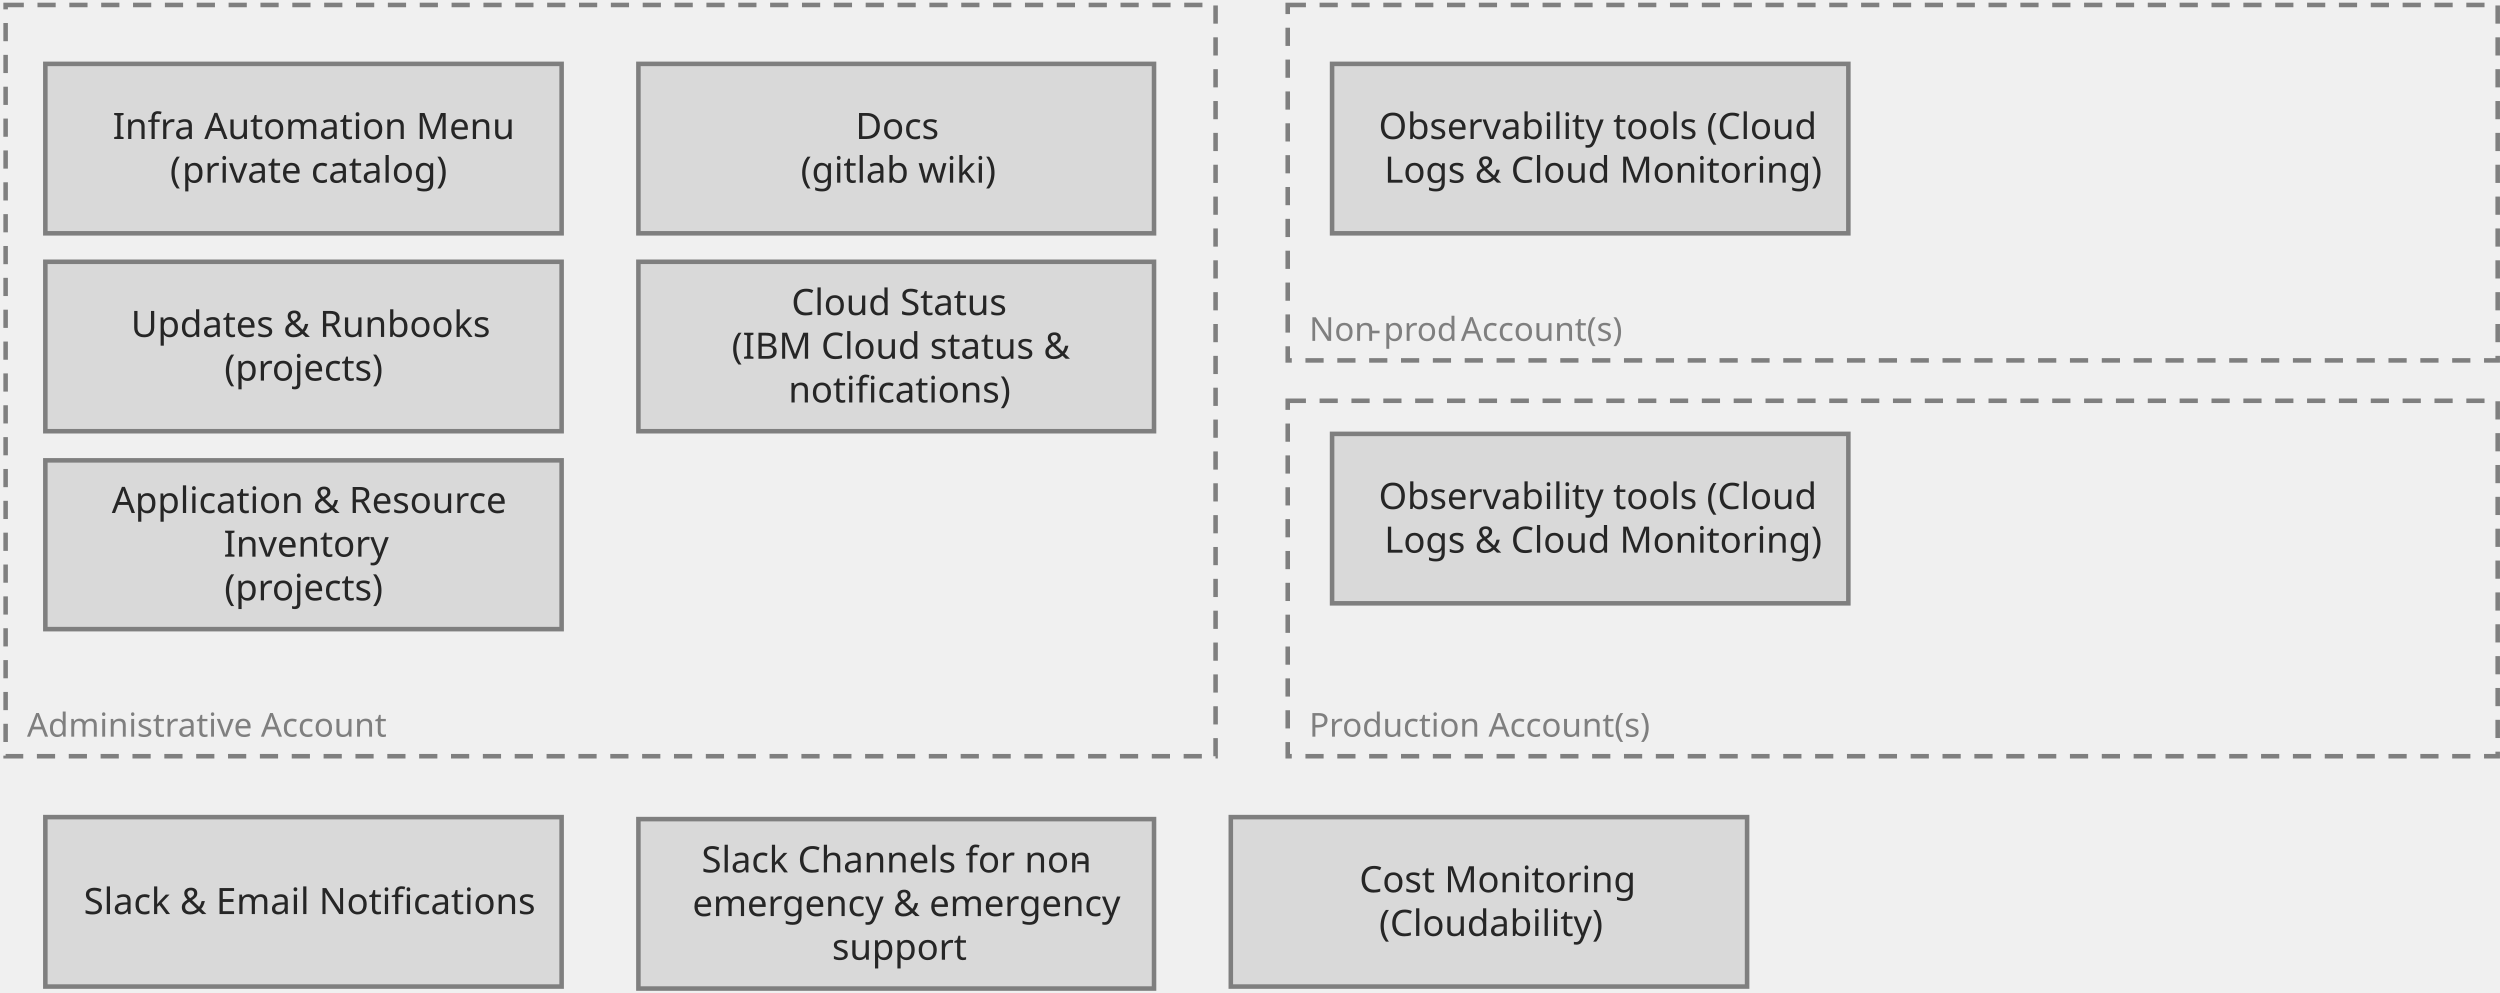
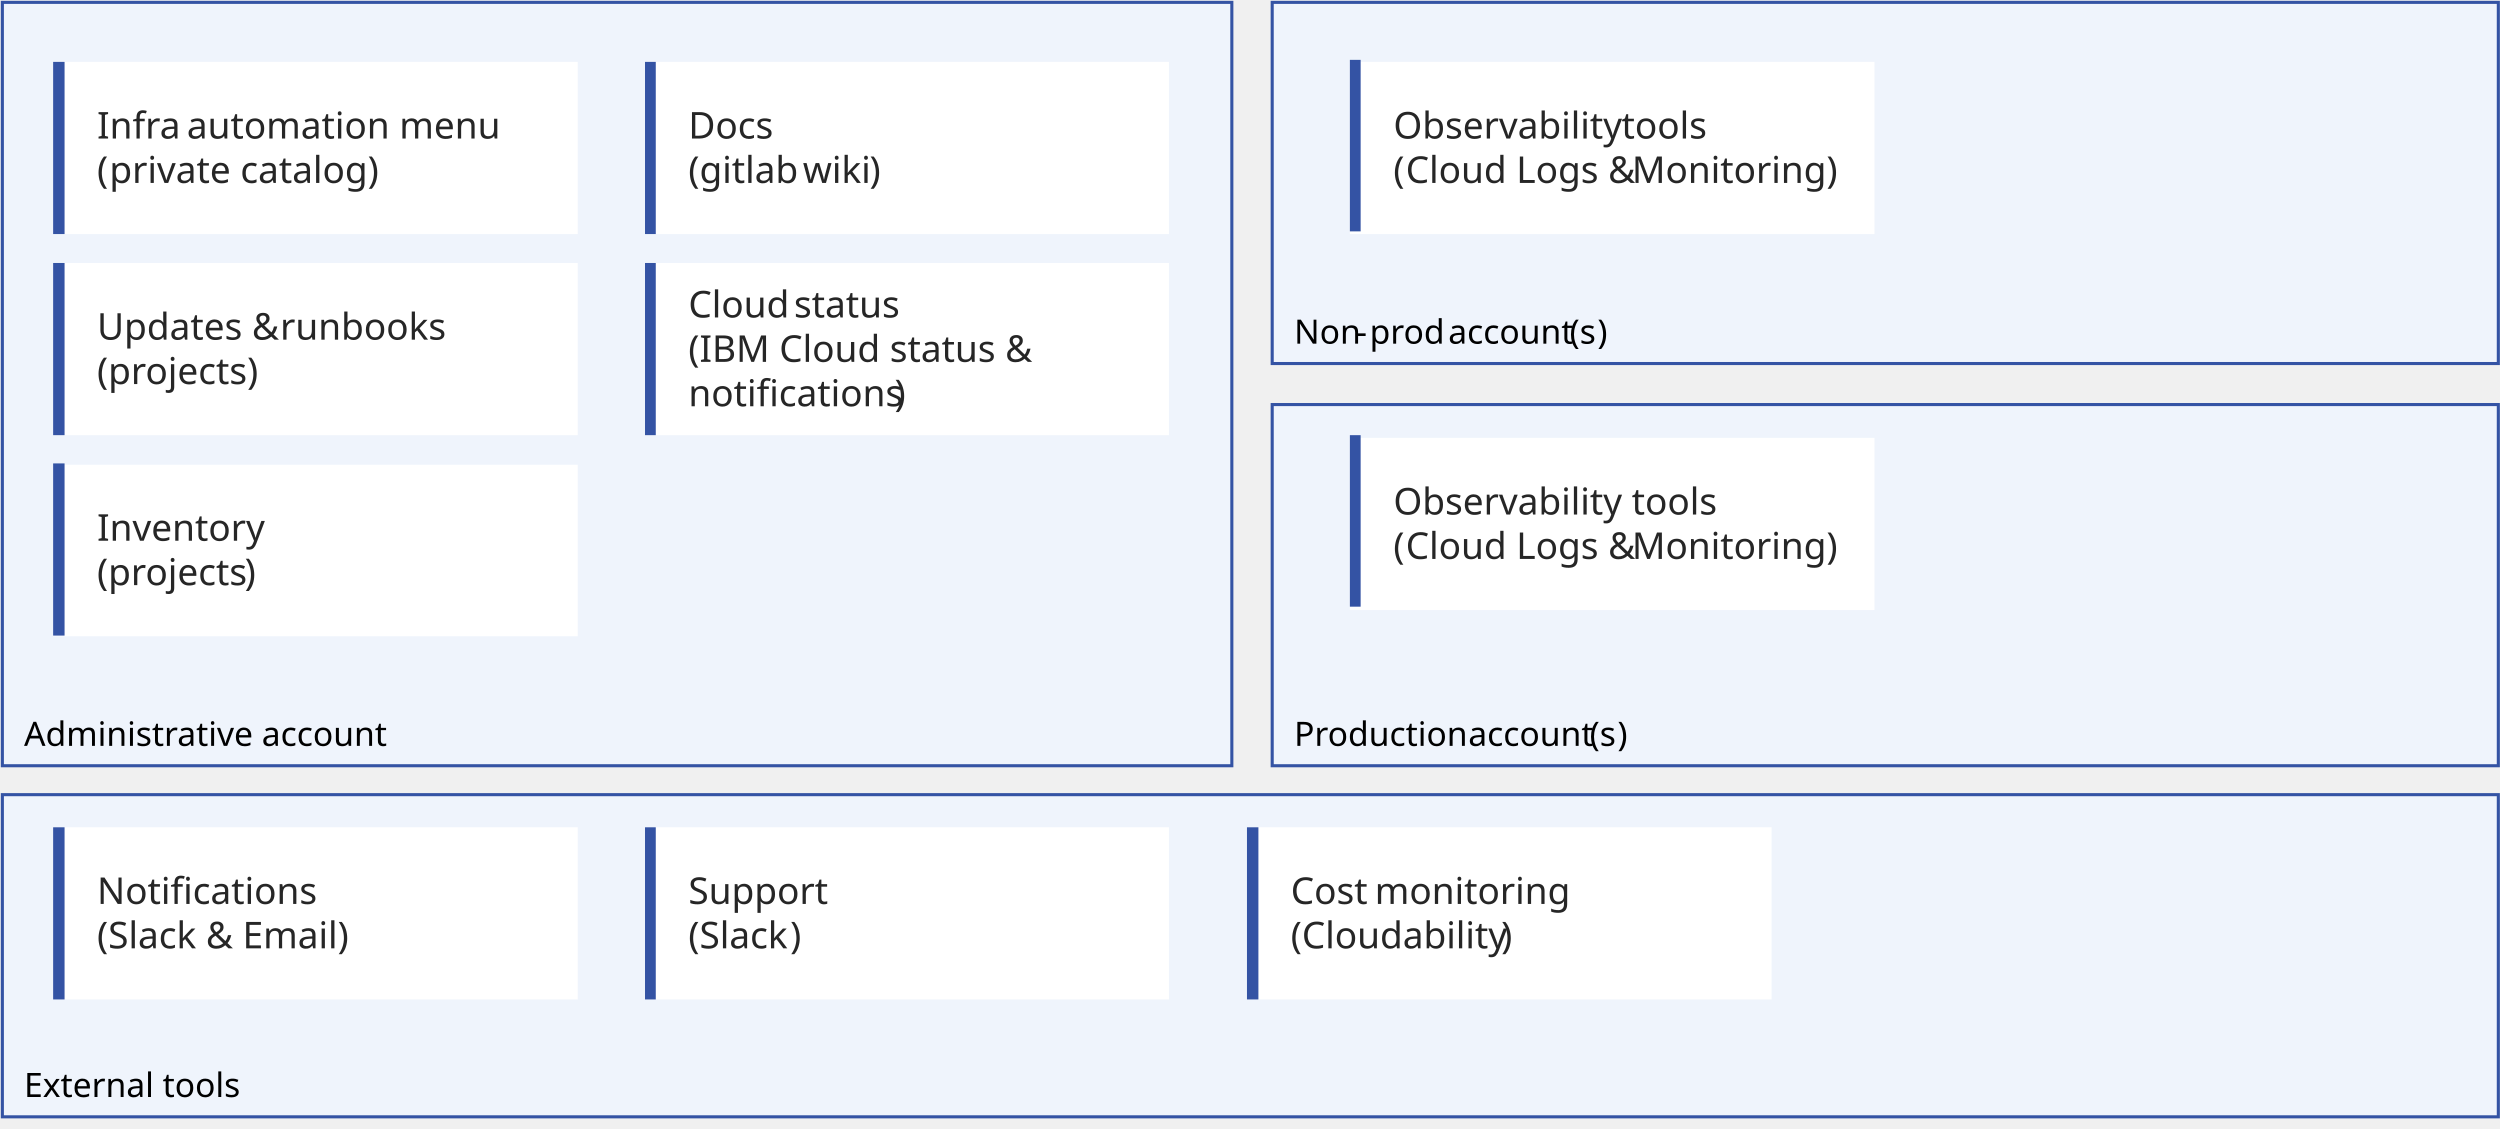
- <svg xmlns="http://www.w3.org/2000/svg" width="3777" height="1499" xml:space="preserve" overflow="hidden">
-   <g transform="translate(-242 -678)">
+ <svg xmlns="http://www.w3.org/2000/svg" width="3717" height="1678" xml:space="preserve" overflow="hidden">
+   <g transform="translate(-247 -682)">
    <g>
-       <rect x="310.5" y="774.5" width="780" height="256" stroke="#7F7F7F" stroke-width="6.875" stroke-linecap="butt" stroke-linejoin="miter" stroke-miterlimit="8" stroke-opacity="1" fill="#D9D9D9" fill-opacity="1" />
-       <text fill="#262626" fill-opacity="1" font-family="IBM Plex Sans,IBM Plex Sans_MSFontService,sans-serif" font-style="normal" font-variant="normal" font-weight="400" font-stretch="normal" font-size="55" text-anchor="start" direction="ltr" writing-mode="lr-tb" unicode-bidi="normal" text-decoration="none" transform="matrix(1 0 0 1 412.299 888)">Infra Automation Menu </text>
-       <text fill="#262626" fill-opacity="1" font-family="IBM Plex Sans,IBM Plex Sans_MSFontService,sans-serif" font-style="normal" font-variant="normal" font-weight="400" font-stretch="normal" font-size="55" text-anchor="start" direction="ltr" writing-mode="lr-tb" unicode-bidi="normal" text-decoration="none" transform="matrix(1 0 0 1 498.809 954)">(</text>
-       <text fill="#262626" fill-opacity="1" font-family="IBM Plex Sans,IBM Plex Sans_MSFontService,sans-serif" font-style="normal" font-variant="normal" font-weight="400" font-stretch="normal" font-size="55" text-anchor="start" direction="ltr" writing-mode="lr-tb" unicode-bidi="normal" text-decoration="none" transform="matrix(1 0 0 1 517.143 954)">private catalog)</text>
-       <rect x="310.5" y="1073.5" width="780" height="256" stroke="#7F7F7F" stroke-width="6.875" stroke-linecap="butt" stroke-linejoin="miter" stroke-miterlimit="8" stroke-opacity="1" fill="#D9D9D9" fill-opacity="1" />
-       <text fill="#262626" fill-opacity="1" font-family="IBM Plex Sans,IBM Plex Sans_MSFontService,sans-serif" font-style="normal" font-variant="normal" font-weight="400" font-stretch="normal" font-size="55" text-anchor="start" direction="ltr" writing-mode="lr-tb" unicode-bidi="normal" text-decoration="none" transform="matrix(1 0 0 1 439.799 1187)">Updates &amp; Runbooks </text>
-       <text fill="#262626" fill-opacity="1" font-family="IBM Plex Sans,IBM Plex Sans_MSFontService,sans-serif" font-style="normal" font-variant="normal" font-weight="400" font-stretch="normal" font-size="55" text-anchor="start" direction="ltr" writing-mode="lr-tb" unicode-bidi="normal" text-decoration="none" transform="matrix(1 0 0 1 581.011 1253)">(projects) </text>
-       <rect x="310.5" y="1912.5" width="780" height="256" stroke="#7F7F7F" stroke-width="6.875" stroke-linecap="butt" stroke-linejoin="miter" stroke-miterlimit="8" stroke-opacity="1" fill="#D9D9D9" fill-opacity="1" />
-       <text fill="#262626" fill-opacity="1" font-family="IBM Plex Sans,IBM Plex Sans_MSFontService,sans-serif" font-style="normal" font-variant="normal" font-weight="400" font-stretch="normal" font-size="55" text-anchor="start" direction="ltr" writing-mode="lr-tb" unicode-bidi="normal" text-decoration="none" transform="matrix(1 0 0 1 368.471 2059)">Slack &amp; Email Notifications</text>
-       <rect x="1206.5" y="1915.5" width="779" height="256" stroke="#7F7F7F" stroke-width="6.875" stroke-linecap="butt" stroke-linejoin="miter" stroke-miterlimit="8" stroke-opacity="1" fill="#D9D9D9" fill-opacity="1" />
-       <text fill="#262626" fill-opacity="1" font-family="IBM Plex Sans,IBM Plex Sans_MSFontService,sans-serif" font-style="normal" font-variant="normal" font-weight="400" font-stretch="normal" font-size="55" text-anchor="start" direction="ltr" writing-mode="lr-tb" unicode-bidi="normal" text-decoration="none" transform="matrix(1 0 0 1 1301.89 1996)">Slack Channels for non</text>
-       <text fill="#262626" fill-opacity="1" font-family="IBM Plex Sans,IBM Plex Sans_MSFontService,sans-serif" font-style="normal" font-variant="normal" font-weight="400" font-stretch="normal" font-size="55" text-anchor="start" direction="ltr" writing-mode="lr-tb" unicode-bidi="normal" text-decoration="none" transform="matrix(1 0 0 1 1867.36 1996)">-</text>
-       <text fill="#262626" fill-opacity="1" font-family="IBM Plex Sans,IBM Plex Sans_MSFontService,sans-serif" font-style="normal" font-variant="normal" font-weight="400" font-stretch="normal" font-size="55" text-anchor="start" direction="ltr" writing-mode="lr-tb" unicode-bidi="normal" text-decoration="none" transform="matrix(1 0 0 1 1288.14 2062)">emergency &amp; emergency </text>
-       <text fill="#262626" fill-opacity="1" font-family="IBM Plex Sans,IBM Plex Sans_MSFontService,sans-serif" font-style="normal" font-variant="normal" font-weight="400" font-stretch="normal" font-size="55" text-anchor="start" direction="ltr" writing-mode="lr-tb" unicode-bidi="normal" text-decoration="none" transform="matrix(1 0 0 1 1498.97 2128)">support</text>
-       <rect x="1206.5" y="774.5" width="779" height="256" stroke="#7F7F7F" stroke-width="6.875" stroke-linecap="butt" stroke-linejoin="miter" stroke-miterlimit="8" stroke-opacity="1" fill="#D9D9D9" fill-opacity="1" />
-       <text fill="#262626" fill-opacity="1" font-family="IBM Plex Sans,IBM Plex Sans_MSFontService,sans-serif" font-style="normal" font-variant="normal" font-weight="400" font-stretch="normal" font-size="55" text-anchor="start" direction="ltr" writing-mode="lr-tb" unicode-bidi="normal" text-decoration="none" transform="matrix(1 0 0 1 1534.48 888)">Docs </text>
-       <text fill="#262626" fill-opacity="1" font-family="IBM Plex Sans,IBM Plex Sans_MSFontService,sans-serif" font-style="normal" font-variant="normal" font-weight="400" font-stretch="normal" font-size="55" text-anchor="start" direction="ltr" writing-mode="lr-tb" unicode-bidi="normal" text-decoration="none" transform="matrix(1 0 0 1 1451.71 954)">(gitlab wiki)</text>
-       <rect x="2254.5" y="774.5" width="780" height="256" stroke="#7F7F7F" stroke-width="6.875" stroke-linecap="butt" stroke-linejoin="miter" stroke-miterlimit="8" stroke-opacity="1" fill="#D9D9D9" fill-opacity="1" />
-       <text fill="#262626" fill-opacity="1" font-family="IBM Plex Sans,IBM Plex Sans_MSFontService,sans-serif" font-style="normal" font-variant="normal" font-weight="400" font-stretch="normal" font-size="55" text-anchor="start" direction="ltr" writing-mode="lr-tb" unicode-bidi="normal" text-decoration="none" transform="matrix(1 0 0 1 2324.89 888)">Observability tools (Cloud </text>
-       <text fill="#262626" fill-opacity="1" font-family="IBM Plex Sans,IBM Plex Sans_MSFontService,sans-serif" font-style="normal" font-variant="normal" font-weight="400" font-stretch="normal" font-size="55" text-anchor="start" direction="ltr" writing-mode="lr-tb" unicode-bidi="normal" text-decoration="none" transform="matrix(1 0 0 1 2333.49 954)">Logs &amp; Cloud Monitoring)</text>
-       <rect x="250.5" y="685.5" width="1828" height="1135" stroke="#7F7F7F" stroke-width="6.875" stroke-linecap="butt" stroke-linejoin="miter" stroke-miterlimit="8" stroke-dasharray="27.5 20.625" stroke-opacity="1" fill="none" />
-       <text fill="#7F7F7F" fill-opacity="1" font-family="IBM Plex Sans,IBM Plex Sans_MSFontService,sans-serif" font-style="normal" font-variant="normal" font-weight="400" font-stretch="normal" font-size="50" text-anchor="start" direction="ltr" writing-mode="lr-tb" unicode-bidi="normal" text-decoration="none" transform="matrix(1 0 0 1 282.753 1791)">Administrative Account</text>
-       <rect x="2187.5" y="685.5" width="1828" height="537" stroke="#7F7F7F" stroke-width="6.875" stroke-linecap="butt" stroke-linejoin="miter" stroke-miterlimit="8" stroke-dasharray="27.5 20.625" stroke-opacity="1" fill="none" />
-       <text fill="#7F7F7F" fill-opacity="1" font-family="IBM Plex Sans,IBM Plex Sans_MSFontService,sans-serif" font-style="normal" font-variant="normal" font-weight="400" font-stretch="normal" font-size="50" text-anchor="start" direction="ltr" writing-mode="lr-tb" unicode-bidi="normal" text-decoration="none" transform="matrix(1 0 0 1 2219.92 1193)">Non</text>
-       <text fill="#7F7F7F" fill-opacity="1" font-family="IBM Plex Sans,IBM Plex Sans_MSFontService,sans-serif" font-style="normal" font-variant="normal" font-weight="400" font-stretch="normal" font-size="50" text-anchor="start" direction="ltr" writing-mode="lr-tb" unicode-bidi="normal" text-decoration="none" transform="matrix(1 0 0 1 2312.16 1193)">-</text>
-       <text fill="#7F7F7F" fill-opacity="1" font-family="IBM Plex Sans,IBM Plex Sans_MSFontService,sans-serif" font-style="normal" font-variant="normal" font-weight="400" font-stretch="normal" font-size="50" text-anchor="start" direction="ltr" writing-mode="lr-tb" unicode-bidi="normal" text-decoration="none" transform="matrix(1 0 0 1 2332.21 1193)">prod </text>
-       <text fill="#7F7F7F" fill-opacity="1" font-family="IBM Plex Sans,IBM Plex Sans_MSFontService,sans-serif" font-style="normal" font-variant="normal" font-weight="400" font-stretch="normal" font-size="50" text-anchor="start" direction="ltr" writing-mode="lr-tb" unicode-bidi="normal" text-decoration="none" transform="matrix(1 0 0 1 2449.09 1193)">Account(s)</text>
-       <rect x="2187.5" y="1283.5" width="1828" height="537" stroke="#7F7F7F" stroke-width="6.875" stroke-linecap="butt" stroke-linejoin="miter" stroke-miterlimit="8" stroke-dasharray="27.5 20.625" stroke-opacity="1" fill="none" />
-       <text fill="#7F7F7F" fill-opacity="1" font-family="IBM Plex Sans,IBM Plex Sans_MSFontService,sans-serif" font-style="normal" font-variant="normal" font-weight="400" font-stretch="normal" font-size="50" text-anchor="start" direction="ltr" writing-mode="lr-tb" unicode-bidi="normal" text-decoration="none" transform="matrix(1 0 0 1 2219.92 1791)">Production Account(s)</text>
-       <rect x="2254.5" y="1333.5" width="780" height="256" stroke="#7F7F7F" stroke-width="6.875" stroke-linecap="butt" stroke-linejoin="miter" stroke-miterlimit="8" stroke-opacity="1" fill="#D9D9D9" fill-opacity="1" />
-       <text fill="#262626" fill-opacity="1" font-family="IBM Plex Sans,IBM Plex Sans_MSFontService,sans-serif" font-style="normal" font-variant="normal" font-weight="400" font-stretch="normal" font-size="55" text-anchor="start" direction="ltr" writing-mode="lr-tb" unicode-bidi="normal" text-decoration="none" transform="matrix(1 0 0 1 2324.89 1447)">Observability tools (Cloud </text>
-       <text fill="#262626" fill-opacity="1" font-family="IBM Plex Sans,IBM Plex Sans_MSFontService,sans-serif" font-style="normal" font-variant="normal" font-weight="400" font-stretch="normal" font-size="55" text-anchor="start" direction="ltr" writing-mode="lr-tb" unicode-bidi="normal" text-decoration="none" transform="matrix(1 0 0 1 2333.49 1513)">Logs &amp; Cloud Monitoring)</text>
-       <rect x="2101.5" y="1912.5" width="780" height="256" stroke="#7F7F7F" stroke-width="6.875" stroke-linecap="butt" stroke-linejoin="miter" stroke-miterlimit="8" stroke-opacity="1" fill="#D9D9D9" fill-opacity="1" />
-       <text fill="#262626" fill-opacity="1" font-family="IBM Plex Sans,IBM Plex Sans_MSFontService,sans-serif" font-style="normal" font-variant="normal" font-weight="400" font-stretch="normal" font-size="55" text-anchor="start" direction="ltr" writing-mode="lr-tb" unicode-bidi="normal" text-decoration="none" transform="matrix(1 0 0 1 2295.75 2026)">Cost Monitoring </text>
-       <text fill="#262626" fill-opacity="1" font-family="IBM Plex Sans,IBM Plex Sans_MSFontService,sans-serif" font-style="normal" font-variant="normal" font-weight="400" font-stretch="normal" font-size="55" text-anchor="start" direction="ltr" writing-mode="lr-tb" unicode-bidi="normal" text-decoration="none" transform="matrix(1 0 0 1 2325.54 2092)">(Cloudability)</text>
-       <rect x="1206.5" y="1073.5" width="779" height="256" stroke="#7F7F7F" stroke-width="6.875" stroke-linecap="butt" stroke-linejoin="miter" stroke-miterlimit="8" stroke-opacity="1" fill="#D9D9D9" fill-opacity="1" />
-       <text fill="#262626" fill-opacity="1" font-family="IBM Plex Sans,IBM Plex Sans_MSFontService,sans-serif" font-style="normal" font-variant="normal" font-weight="400" font-stretch="normal" font-size="55" text-anchor="start" direction="ltr" writing-mode="lr-tb" unicode-bidi="normal" text-decoration="none" transform="matrix(1 0 0 1 1437.66 1154)">Cloud Status</text>
-       <text fill="#262626" fill-opacity="1" font-family="IBM Plex Sans,IBM Plex Sans_MSFontService,sans-serif" font-style="normal" font-variant="normal" font-weight="400" font-stretch="normal" font-size="55" text-anchor="start" direction="ltr" writing-mode="lr-tb" unicode-bidi="normal" text-decoration="none" transform="matrix(1 0 0 1 1347.44 1220)">(IBM Cloud status &amp; </text>
-       <text fill="#262626" fill-opacity="1" font-family="IBM Plex Sans,IBM Plex Sans_MSFontService,sans-serif" font-style="normal" font-variant="normal" font-weight="400" font-stretch="normal" font-size="55" text-anchor="start" direction="ltr" writing-mode="lr-tb" unicode-bidi="normal" text-decoration="none" transform="matrix(1 0 0 1 1433.08 1286)">notifications)</text>
-       <rect x="310.5" y="1373.5" width="780" height="255" stroke="#7F7F7F" stroke-width="6.875" stroke-linecap="butt" stroke-linejoin="miter" stroke-miterlimit="8" stroke-opacity="1" fill="#D9D9D9" fill-opacity="1" />
-       <text fill="#262626" fill-opacity="1" font-family="IBM Plex Sans,IBM Plex Sans_MSFontService,sans-serif" font-style="normal" font-variant="normal" font-weight="400" font-stretch="normal" font-size="55" text-anchor="start" direction="ltr" writing-mode="lr-tb" unicode-bidi="normal" text-decoration="none" transform="matrix(1 0 0 1 410.867 1453)">Application &amp; Resource </text>
-       <text fill="#262626" fill-opacity="1" font-family="IBM Plex Sans,IBM Plex Sans_MSFontService,sans-serif" font-style="normal" font-variant="normal" font-weight="400" font-stretch="normal" font-size="55" text-anchor="start" direction="ltr" writing-mode="lr-tb" unicode-bidi="normal" text-decoration="none" transform="matrix(1 0 0 1 579.877 1519)">Inventory</text>
-       <text fill="#262626" fill-opacity="1" font-family="IBM Plex Sans,IBM Plex Sans_MSFontService,sans-serif" font-style="normal" font-variant="normal" font-weight="400" font-stretch="normal" font-size="55" text-anchor="start" direction="ltr" writing-mode="lr-tb" unicode-bidi="normal" text-decoration="none" transform="matrix(1 0 0 1 581.023 1585)">(projects)</text>
+       <rect x="250.5" y="1863.5" width="3711" height="479" stroke="#3453A4" stroke-width="4.583" stroke-linecap="butt" stroke-linejoin="miter" stroke-miterlimit="8" stroke-opacity="1" fill="#EFF4FC" fill-opacity="1" />
+       <text fill="#000000" fill-opacity="1" font-family="IBM Plex Sans,IBM Plex Sans_MSFontService,sans-serif" font-style="normal" font-variant="normal" font-weight="400" font-stretch="normal" font-size="50" text-anchor="start" direction="ltr" writing-mode="lr-tb" unicode-bidi="normal" text-decoration="none" transform="matrix(1 0 0 1 282.753 2313)">External tools</text>
+       <rect x="2138.5" y="1283.5" width="1823" height="537" stroke="#3453A4" stroke-width="4.583" stroke-linecap="butt" stroke-linejoin="miter" stroke-miterlimit="8" stroke-opacity="1" fill="#EFF4FC" fill-opacity="1" />
+       <text fill="#000000" fill-opacity="1" font-family="IBM Plex Sans,IBM Plex Sans_MSFontService,sans-serif" font-style="normal" font-variant="normal" font-weight="400" font-stretch="normal" font-size="50" text-anchor="start" direction="ltr" writing-mode="lr-tb" unicode-bidi="normal" text-decoration="none" transform="matrix(1 0 0 1 2171.09 1791)">Production </text>
+       <text fill="#000000" fill-opacity="1" font-family="IBM Plex Sans,IBM Plex Sans_MSFontService,sans-serif" font-style="normal" font-variant="normal" font-weight="400" font-stretch="normal" font-size="50" text-anchor="start" direction="ltr" writing-mode="lr-tb" unicode-bidi="normal" text-decoration="none" transform="matrix(1 0 0 1 2430.05 1791)">account</text>
+       <text fill="#000000" fill-opacity="1" font-family="IBM Plex Sans,IBM Plex Sans_MSFontService,sans-serif" font-style="normal" font-variant="normal" font-weight="400" font-stretch="normal" font-size="50" text-anchor="start" direction="ltr" writing-mode="lr-tb" unicode-bidi="normal" text-decoration="none" transform="matrix(1 0 0 1 2610.52 1791)">(s</text>
+       <text fill="#000000" fill-opacity="1" font-family="IBM Plex Sans,IBM Plex Sans_MSFontService,sans-serif" font-style="normal" font-variant="normal" font-weight="400" font-stretch="normal" font-size="50" text-anchor="start" direction="ltr" writing-mode="lr-tb" unicode-bidi="normal" text-decoration="none" transform="matrix(1 0 0 1 2651.77 1791)">)</text>
+       <rect x="2138.5" y="685.5" width="1823" height="537" stroke="#3453A4" stroke-width="4.583" stroke-linecap="butt" stroke-linejoin="miter" stroke-miterlimit="8" stroke-opacity="1" fill="#EFF4FC" fill-opacity="1" />
+       <text fill="#000000" fill-opacity="1" font-family="IBM Plex Sans,IBM Plex Sans_MSFontService,sans-serif" font-style="normal" font-variant="normal" font-weight="400" font-stretch="normal" font-size="50" text-anchor="start" direction="ltr" writing-mode="lr-tb" unicode-bidi="normal" text-decoration="none" transform="matrix(1 0 0 1 2171.09 1193)">Non</text>
+       <text fill="#000000" fill-opacity="1" font-family="IBM Plex Sans,IBM Plex Sans_MSFontService,sans-serif" font-style="normal" font-variant="normal" font-weight="400" font-stretch="normal" font-size="50" text-anchor="start" direction="ltr" writing-mode="lr-tb" unicode-bidi="normal" text-decoration="none" transform="matrix(1 0 0 1 2263.33 1193)">-</text>
+       <text fill="#000000" fill-opacity="1" font-family="IBM Plex Sans,IBM Plex Sans_MSFontService,sans-serif" font-style="normal" font-variant="normal" font-weight="400" font-stretch="normal" font-size="50" text-anchor="start" direction="ltr" writing-mode="lr-tb" unicode-bidi="normal" text-decoration="none" transform="matrix(1 0 0 1 2283.38 1193)">prod </text>
+       <text fill="#000000" fill-opacity="1" font-family="IBM Plex Sans,IBM Plex Sans_MSFontService,sans-serif" font-style="normal" font-variant="normal" font-weight="400" font-stretch="normal" font-size="50" text-anchor="start" direction="ltr" writing-mode="lr-tb" unicode-bidi="normal" text-decoration="none" transform="matrix(1 0 0 1 2400.25 1193)">account</text>
+       <text fill="#000000" fill-opacity="1" font-family="IBM Plex Sans,IBM Plex Sans_MSFontService,sans-serif" font-style="normal" font-variant="normal" font-weight="400" font-stretch="normal" font-size="50" text-anchor="start" direction="ltr" writing-mode="lr-tb" unicode-bidi="normal" text-decoration="none" transform="matrix(1 0 0 1 2580.72 1193)">(s</text>
+       <text fill="#000000" fill-opacity="1" font-family="IBM Plex Sans,IBM Plex Sans_MSFontService,sans-serif" font-style="normal" font-variant="normal" font-weight="400" font-stretch="normal" font-size="50" text-anchor="start" direction="ltr" writing-mode="lr-tb" unicode-bidi="normal" text-decoration="none" transform="matrix(1 0 0 1 2621.97 1193)">)</text>
+       <rect x="250.5" y="685.5" width="1828" height="1135" stroke="#3453A4" stroke-width="4.583" stroke-linecap="butt" stroke-linejoin="miter" stroke-miterlimit="8" stroke-opacity="1" fill="#EFF4FC" fill-opacity="1" />
+       <text fill="#000000" fill-opacity="1" font-family="IBM Plex Sans,IBM Plex Sans_MSFontService,sans-serif" font-style="normal" font-variant="normal" font-weight="400" font-stretch="normal" font-size="50" text-anchor="start" direction="ltr" writing-mode="lr-tb" unicode-bidi="normal" text-decoration="none" transform="matrix(1 0 0 1 282.753 1791)">Administrative account</text>
+       <rect x="326" y="774" width="780" height="256" fill="#FFFFFF" fill-opacity="1" />
+       <text fill="#262626" fill-opacity="1" font-family="IBM Plex Sans,IBM Plex Sans_MSFontService,sans-serif" font-style="normal" font-variant="normal" font-weight="400" font-stretch="normal" font-size="55" text-anchor="start" direction="ltr" writing-mode="lr-tb" unicode-bidi="normal" text-decoration="none" transform="matrix(1 0 0 1 391.307 888)">Infra </text>
+       <text fill="#262626" fill-opacity="1" font-family="IBM Plex Sans,IBM Plex Sans_MSFontService,sans-serif" font-style="normal" font-variant="normal" font-weight="400" font-stretch="normal" font-size="55" text-anchor="start" direction="ltr" writing-mode="lr-tb" unicode-bidi="normal" text-decoration="none" transform="matrix(1 0 0 1 524.797 888)">automation menu </text>
+       <text fill="#262626" fill-opacity="1" font-family="IBM Plex Sans,IBM Plex Sans_MSFontService,sans-serif" font-style="normal" font-variant="normal" font-weight="400" font-stretch="normal" font-size="55" text-anchor="start" direction="ltr" writing-mode="lr-tb" unicode-bidi="normal" text-decoration="none" transform="matrix(1 0 0 1 391.307 954)">(</text>
+       <text fill="#262626" fill-opacity="1" font-family="IBM Plex Sans,IBM Plex Sans_MSFontService,sans-serif" font-style="normal" font-variant="normal" font-weight="400" font-stretch="normal" font-size="55" text-anchor="start" direction="ltr" writing-mode="lr-tb" unicode-bidi="normal" text-decoration="none" transform="matrix(1 0 0 1 409.64 954)">private catalog)</text>
+       <rect x="326" y="1073" width="780" height="256" fill="#FFFFFF" fill-opacity="1" />
+       <text fill="#262626" fill-opacity="1" font-family="IBM Plex Sans,IBM Plex Sans_MSFontService,sans-serif" font-style="normal" font-variant="normal" font-weight="400" font-stretch="normal" font-size="55" text-anchor="start" direction="ltr" writing-mode="lr-tb" unicode-bidi="normal" text-decoration="none" transform="matrix(1 0 0 1 391.307 1187)">Updates &amp; </text>
+       <text fill="#262626" fill-opacity="1" font-family="IBM Plex Sans,IBM Plex Sans_MSFontService,sans-serif" font-style="normal" font-variant="normal" font-weight="400" font-stretch="normal" font-size="55" text-anchor="start" direction="ltr" writing-mode="lr-tb" unicode-bidi="normal" text-decoration="none" transform="matrix(1 0 0 1 663.442 1187)">runbooks </text>
+       <text fill="#262626" fill-opacity="1" font-family="IBM Plex Sans,IBM Plex Sans_MSFontService,sans-serif" font-style="normal" font-variant="normal" font-weight="400" font-stretch="normal" font-size="55" text-anchor="start" direction="ltr" writing-mode="lr-tb" unicode-bidi="normal" text-decoration="none" transform="matrix(1 0 0 1 391.307 1253)">(projects) </text>
+       <rect x="326" y="1912" width="780" height="256" fill="#FFFFFF" fill-opacity="1" />
+       <text fill="#262626" fill-opacity="1" font-family="IBM Plex Sans,IBM Plex Sans_MSFontService,sans-serif" font-style="normal" font-variant="normal" font-weight="400" font-stretch="normal" font-size="55" text-anchor="start" direction="ltr" writing-mode="lr-tb" unicode-bidi="normal" text-decoration="none" transform="matrix(1 0 0 1 391.307 2026)">Notifications</text>
+       <text fill="#262626" fill-opacity="1" font-family="IBM Plex Sans,IBM Plex Sans_MSFontService,sans-serif" font-style="normal" font-variant="normal" font-weight="400" font-stretch="normal" font-size="55" text-anchor="start" direction="ltr" writing-mode="lr-tb" unicode-bidi="normal" text-decoration="none" transform="matrix(1 0 0 1 391.307 2092)">(Slack &amp; Email)</text>
+       <rect x="1206" y="1912" width="779" height="256" fill="#FFFFFF" fill-opacity="1" />
+       <text fill="#262626" fill-opacity="1" font-family="IBM Plex Sans,IBM Plex Sans_MSFontService,sans-serif" font-style="normal" font-variant="normal" font-weight="400" font-stretch="normal" font-size="55" text-anchor="start" direction="ltr" writing-mode="lr-tb" unicode-bidi="normal" text-decoration="none" transform="matrix(1 0 0 1 1270.5 2026)">Support</text>
+       <text fill="#262626" fill-opacity="1" font-family="IBM Plex Sans,IBM Plex Sans_MSFontService,sans-serif" font-style="normal" font-variant="normal" font-weight="400" font-stretch="normal" font-size="55" text-anchor="start" direction="ltr" writing-mode="lr-tb" unicode-bidi="normal" text-decoration="none" transform="matrix(1 0 0 1 1270.5 2092)">(Slack</text>
+       <text fill="#262626" fill-opacity="1" font-family="IBM Plex Sans,IBM Plex Sans_MSFontService,sans-serif" font-style="normal" font-variant="normal" font-weight="400" font-stretch="normal" font-size="55" text-anchor="start" direction="ltr" writing-mode="lr-tb" unicode-bidi="normal" text-decoration="none" transform="matrix(1 0 0 1 1421.75 2092)">)</text>
+       <rect x="1206" y="774" width="779" height="256" fill="#FFFFFF" fill-opacity="1" />
+       <text fill="#262626" fill-opacity="1" font-family="IBM Plex Sans,IBM Plex Sans_MSFontService,sans-serif" font-style="normal" font-variant="normal" font-weight="400" font-stretch="normal" font-size="55" text-anchor="start" direction="ltr" writing-mode="lr-tb" unicode-bidi="normal" text-decoration="none" transform="matrix(1 0 0 1 1270.5 888)">Docs </text>
+       <text fill="#262626" fill-opacity="1" font-family="IBM Plex Sans,IBM Plex Sans_MSFontService,sans-serif" font-style="normal" font-variant="normal" font-weight="400" font-stretch="normal" font-size="55" text-anchor="start" direction="ltr" writing-mode="lr-tb" unicode-bidi="normal" text-decoration="none" transform="matrix(1 0 0 1 1270.5 954)">(gitlab </text>
+       <text fill="#262626" fill-opacity="1" font-family="IBM Plex Sans,IBM Plex Sans_MSFontService,sans-serif" font-style="normal" font-variant="normal" font-weight="400" font-stretch="normal" font-size="55" text-anchor="start" direction="ltr" writing-mode="lr-tb" unicode-bidi="normal" text-decoration="none" transform="matrix(1 0 0 1 1440.65 954)">wiki</text>
+       <text fill="#262626" fill-opacity="1" font-family="IBM Plex Sans,IBM Plex Sans_MSFontService,sans-serif" font-style="normal" font-variant="normal" font-weight="400" font-stretch="normal" font-size="55" text-anchor="start" direction="ltr" writing-mode="lr-tb" unicode-bidi="normal" text-decoration="none" transform="matrix(1 0 0 1 1539.77 954)">)</text>
+       <rect x="2254" y="774" width="780" height="256" fill="#FFFFFF" fill-opacity="1" />
+       <text fill="#262626" fill-opacity="1" font-family="IBM Plex Sans,IBM Plex Sans_MSFontService,sans-serif" font-style="normal" font-variant="normal" font-weight="400" font-stretch="normal" font-size="55" text-anchor="start" direction="ltr" writing-mode="lr-tb" unicode-bidi="normal" text-decoration="none" transform="matrix(1 0 0 1 2318.71 888)">Observability </text>
+       <text fill="#262626" fill-opacity="1" font-family="IBM Plex Sans,IBM Plex Sans_MSFontService,sans-serif" font-style="normal" font-variant="normal" font-weight="400" font-stretch="normal" font-size="55" text-anchor="start" direction="ltr" writing-mode="lr-tb" unicode-bidi="normal" text-decoration="none" transform="matrix(1 0 0 1 2657.87 888)">tools</text>
+       <text fill="#262626" fill-opacity="1" font-family="IBM Plex Sans,IBM Plex Sans_MSFontService,sans-serif" font-style="normal" font-variant="normal" font-weight="400" font-stretch="normal" font-size="55" text-anchor="start" direction="ltr" writing-mode="lr-tb" unicode-bidi="normal" text-decoration="none" transform="matrix(1 0 0 1 2318.71 954)">(</text>
+       <text fill="#262626" fill-opacity="1" font-family="IBM Plex Sans,IBM Plex Sans_MSFontService,sans-serif" font-style="normal" font-variant="normal" font-weight="400" font-stretch="normal" font-size="55" text-anchor="start" direction="ltr" writing-mode="lr-tb" unicode-bidi="normal" text-decoration="none" transform="matrix(1 0 0 1 2337.04 954)">Cloud Logs &amp; </text>
+       <text fill="#262626" fill-opacity="1" font-family="IBM Plex Sans,IBM Plex Sans_MSFontService,sans-serif" font-style="normal" font-variant="normal" font-weight="400" font-stretch="normal" font-size="55" text-anchor="start" direction="ltr" writing-mode="lr-tb" unicode-bidi="normal" text-decoration="none" transform="matrix(1 0 0 1 2673.34 954)">Monitoring)</text>
+       <rect x="2254" y="1333" width="780" height="256" fill="#FFFFFF" fill-opacity="1" />
+       <text fill="#262626" fill-opacity="1" font-family="IBM Plex Sans,IBM Plex Sans_MSFontService,sans-serif" font-style="normal" font-variant="normal" font-weight="400" font-stretch="normal" font-size="55" text-anchor="start" direction="ltr" writing-mode="lr-tb" unicode-bidi="normal" text-decoration="none" transform="matrix(1 0 0 1 2318.71 1447)">Observability tools </text>
+       <text fill="#262626" fill-opacity="1" font-family="IBM Plex Sans,IBM Plex Sans_MSFontService,sans-serif" font-style="normal" font-variant="normal" font-weight="400" font-stretch="normal" font-size="55" text-anchor="start" direction="ltr" writing-mode="lr-tb" unicode-bidi="normal" text-decoration="none" transform="matrix(1 0 0 1 2318.71 1513)">(</text>
+       <text fill="#262626" fill-opacity="1" font-family="IBM Plex Sans,IBM Plex Sans_MSFontService,sans-serif" font-style="normal" font-variant="normal" font-weight="400" font-stretch="normal" font-size="55" text-anchor="start" direction="ltr" writing-mode="lr-tb" unicode-bidi="normal" text-decoration="none" transform="matrix(1 0 0 1 2337.04 1513)">Cloud Logs &amp; </text>
+       <text fill="#262626" fill-opacity="1" font-family="IBM Plex Sans,IBM Plex Sans_MSFontService,sans-serif" font-style="normal" font-variant="normal" font-weight="400" font-stretch="normal" font-size="55" text-anchor="start" direction="ltr" writing-mode="lr-tb" unicode-bidi="normal" text-decoration="none" transform="matrix(1 0 0 1 2673.34 1513)">Monitoring)</text>
+       <rect x="2101" y="1912" width="780" height="256" fill="#FFFFFF" fill-opacity="1" />
+       <text fill="#262626" fill-opacity="1" font-family="IBM Plex Sans,IBM Plex Sans_MSFontService,sans-serif" font-style="normal" font-variant="normal" font-weight="400" font-stretch="normal" font-size="55" text-anchor="start" direction="ltr" writing-mode="lr-tb" unicode-bidi="normal" text-decoration="none" transform="matrix(1 0 0 1 2166.1 2026)">Cost </text>
+       <text fill="#262626" fill-opacity="1" font-family="IBM Plex Sans,IBM Plex Sans_MSFontService,sans-serif" font-style="normal" font-variant="normal" font-weight="400" font-stretch="normal" font-size="55" text-anchor="start" direction="ltr" writing-mode="lr-tb" unicode-bidi="normal" text-decoration="none" transform="matrix(1 0 0 1 2291 2026)">monitoring </text>
+       <text fill="#262626" fill-opacity="1" font-family="IBM Plex Sans,IBM Plex Sans_MSFontService,sans-serif" font-style="normal" font-variant="normal" font-weight="400" font-stretch="normal" font-size="55" text-anchor="start" direction="ltr" writing-mode="lr-tb" unicode-bidi="normal" text-decoration="none" transform="matrix(1 0 0 1 2166.1 2092)">(Cloudability</text>
+       <text fill="#262626" fill-opacity="1" font-family="IBM Plex Sans,IBM Plex Sans_MSFontService,sans-serif" font-style="normal" font-variant="normal" font-weight="400" font-stretch="normal" font-size="55" text-anchor="start" direction="ltr" writing-mode="lr-tb" unicode-bidi="normal" text-decoration="none" transform="matrix(1 0 0 1 2478.92 2092)">)</text>
+       <rect x="1206" y="1073" width="779" height="256" fill="#FFFFFF" fill-opacity="1" />
+       <text fill="#262626" fill-opacity="1" font-family="IBM Plex Sans,IBM Plex Sans_MSFontService,sans-serif" font-style="normal" font-variant="normal" font-weight="400" font-stretch="normal" font-size="55" text-anchor="start" direction="ltr" writing-mode="lr-tb" unicode-bidi="normal" text-decoration="none" transform="matrix(1 0 0 1 1270.5 1154)">Cloud </text>
+       <text fill="#262626" fill-opacity="1" font-family="IBM Plex Sans,IBM Plex Sans_MSFontService,sans-serif" font-style="normal" font-variant="normal" font-weight="400" font-stretch="normal" font-size="55" text-anchor="start" direction="ltr" writing-mode="lr-tb" unicode-bidi="normal" text-decoration="none" transform="matrix(1 0 0 1 1427.48 1154)">status</text>
+       <text fill="#262626" fill-opacity="1" font-family="IBM Plex Sans,IBM Plex Sans_MSFontService,sans-serif" font-style="normal" font-variant="normal" font-weight="400" font-stretch="normal" font-size="55" text-anchor="start" direction="ltr" writing-mode="lr-tb" unicode-bidi="normal" text-decoration="none" transform="matrix(1 0 0 1 1270.5 1220)">(IBM Cloud status &amp; </text>
+       <text fill="#262626" fill-opacity="1" font-family="IBM Plex Sans,IBM Plex Sans_MSFontService,sans-serif" font-style="normal" font-variant="normal" font-weight="400" font-stretch="normal" font-size="55" text-anchor="start" direction="ltr" writing-mode="lr-tb" unicode-bidi="normal" text-decoration="none" transform="matrix(1 0 0 1 1270.5 1286)">notifications</text>
+       <text fill="#262626" fill-opacity="1" font-family="IBM Plex Sans,IBM Plex Sans_MSFontService,sans-serif" font-style="normal" font-variant="normal" font-weight="400" font-stretch="normal" font-size="55" text-anchor="start" direction="ltr" writing-mode="lr-tb" unicode-bidi="normal" text-decoration="none" transform="matrix(1 0 0 1 1577.01 1286)">)</text>
+       <rect x="326" y="1373" width="780" height="255" fill="#FFFFFF" fill-opacity="1" />
+       <text fill="#262626" fill-opacity="1" font-family="IBM Plex Sans,IBM Plex Sans_MSFontService,sans-serif" font-style="normal" font-variant="normal" font-weight="400" font-stretch="normal" font-size="55" text-anchor="start" direction="ltr" writing-mode="lr-tb" unicode-bidi="normal" text-decoration="none" transform="matrix(1 0 0 1 391.307 1486)">Inventory</text>
+       <text fill="#262626" fill-opacity="1" font-family="IBM Plex Sans,IBM Plex Sans_MSFontService,sans-serif" font-style="normal" font-variant="normal" font-weight="400" font-stretch="normal" font-size="55" text-anchor="start" direction="ltr" writing-mode="lr-tb" unicode-bidi="normal" text-decoration="none" transform="matrix(1 0 0 1 391.307 1552)">(projects</text>
+       <text fill="#262626" fill-opacity="1" font-family="IBM Plex Sans,IBM Plex Sans_MSFontService,sans-serif" font-style="normal" font-variant="normal" font-weight="400" font-stretch="normal" font-size="55" text-anchor="start" direction="ltr" writing-mode="lr-tb" unicode-bidi="normal" text-decoration="none" transform="matrix(1 0 0 1 610.734 1552)">)</text>
+       <rect x="326" y="774" width="17" height="256" fill="#3453A4" fill-opacity="1" />
+       <rect x="326" y="1073" width="17" height="256" fill="#3453A4" fill-opacity="1" />
+       <rect x="326" y="1371" width="17" height="256" fill="#3453A4" fill-opacity="1" />
+       <rect x="1206" y="774" width="16" height="256" fill="#3453A4" fill-opacity="1" />
+       <rect x="1206" y="1073" width="16" height="256" fill="#3453A4" fill-opacity="1" />
+       <rect x="2254" y="771" width="16" height="255" fill="#3453A4" fill-opacity="1" />
+       <rect x="2254" y="1329" width="16" height="255" fill="#3453A4" fill-opacity="1" />
+       <rect x="326" y="1912" width="17" height="256" fill="#3453A4" fill-opacity="1" />
+       <rect x="1206" y="1912" width="16" height="256" fill="#3453A4" fill-opacity="1" />
+       <rect x="2101" y="1912" width="17" height="256" fill="#3453A4" fill-opacity="1" />
    </g>
  </g>
</svg>
